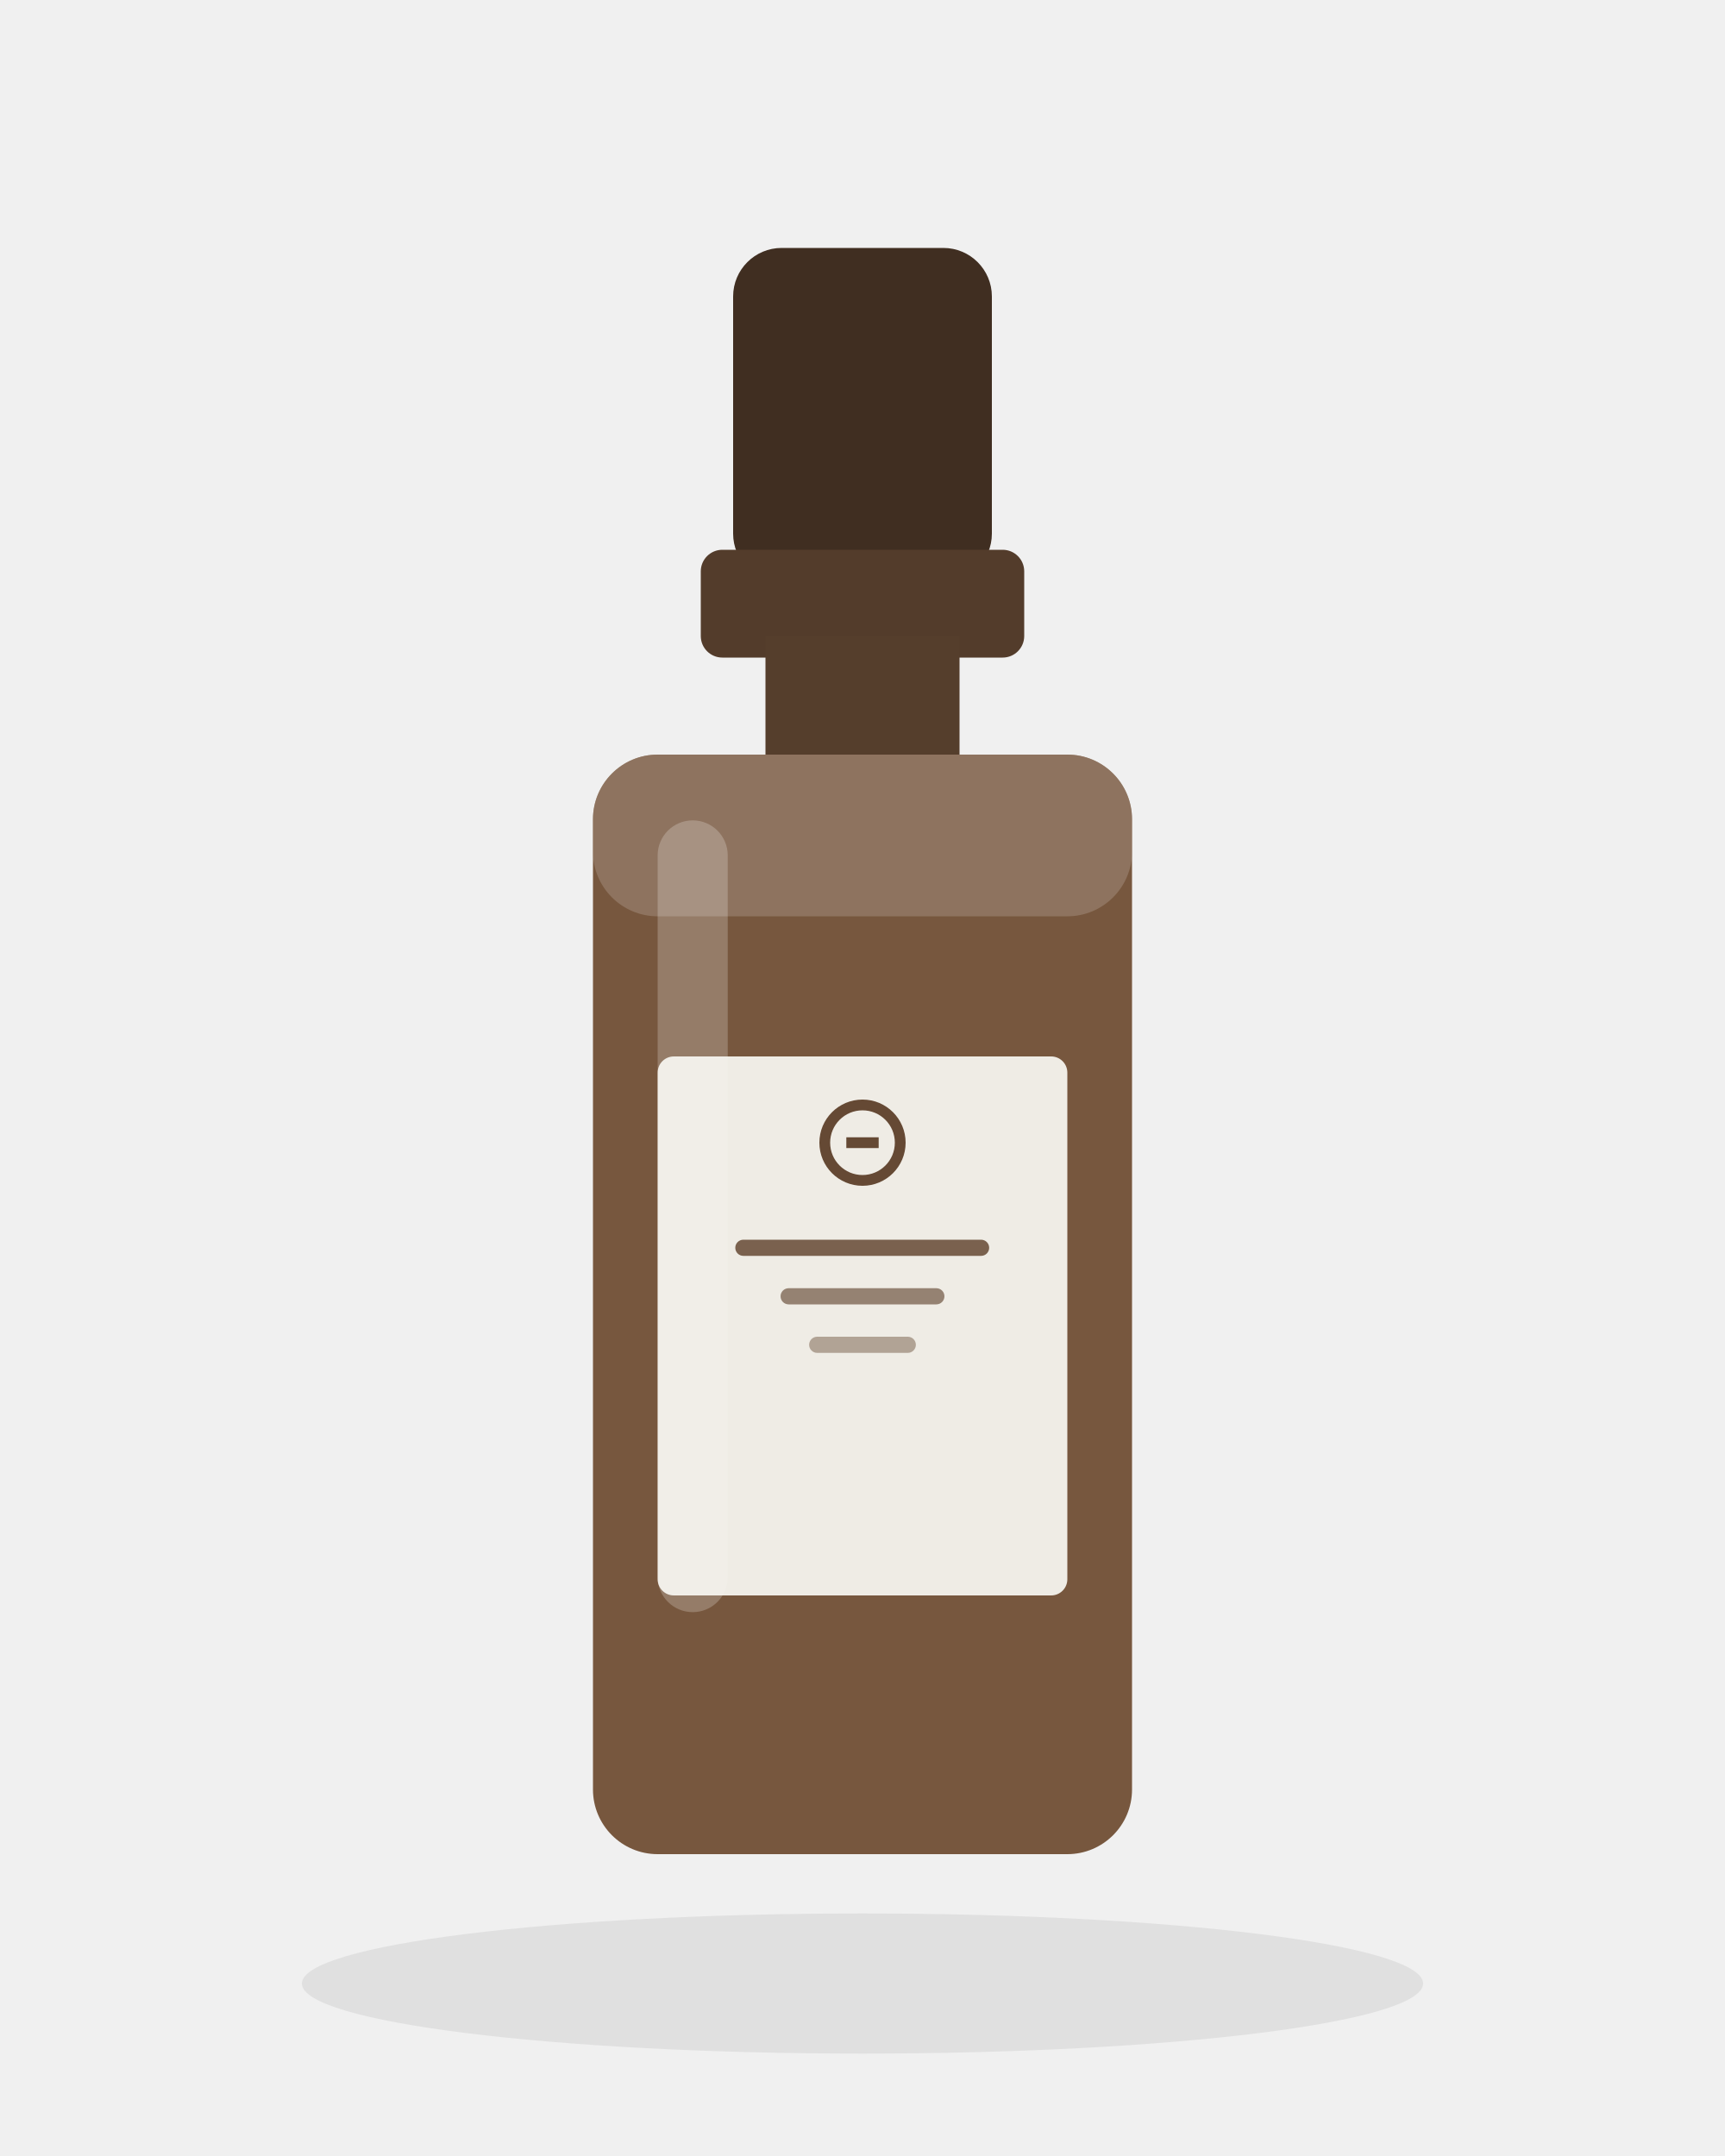
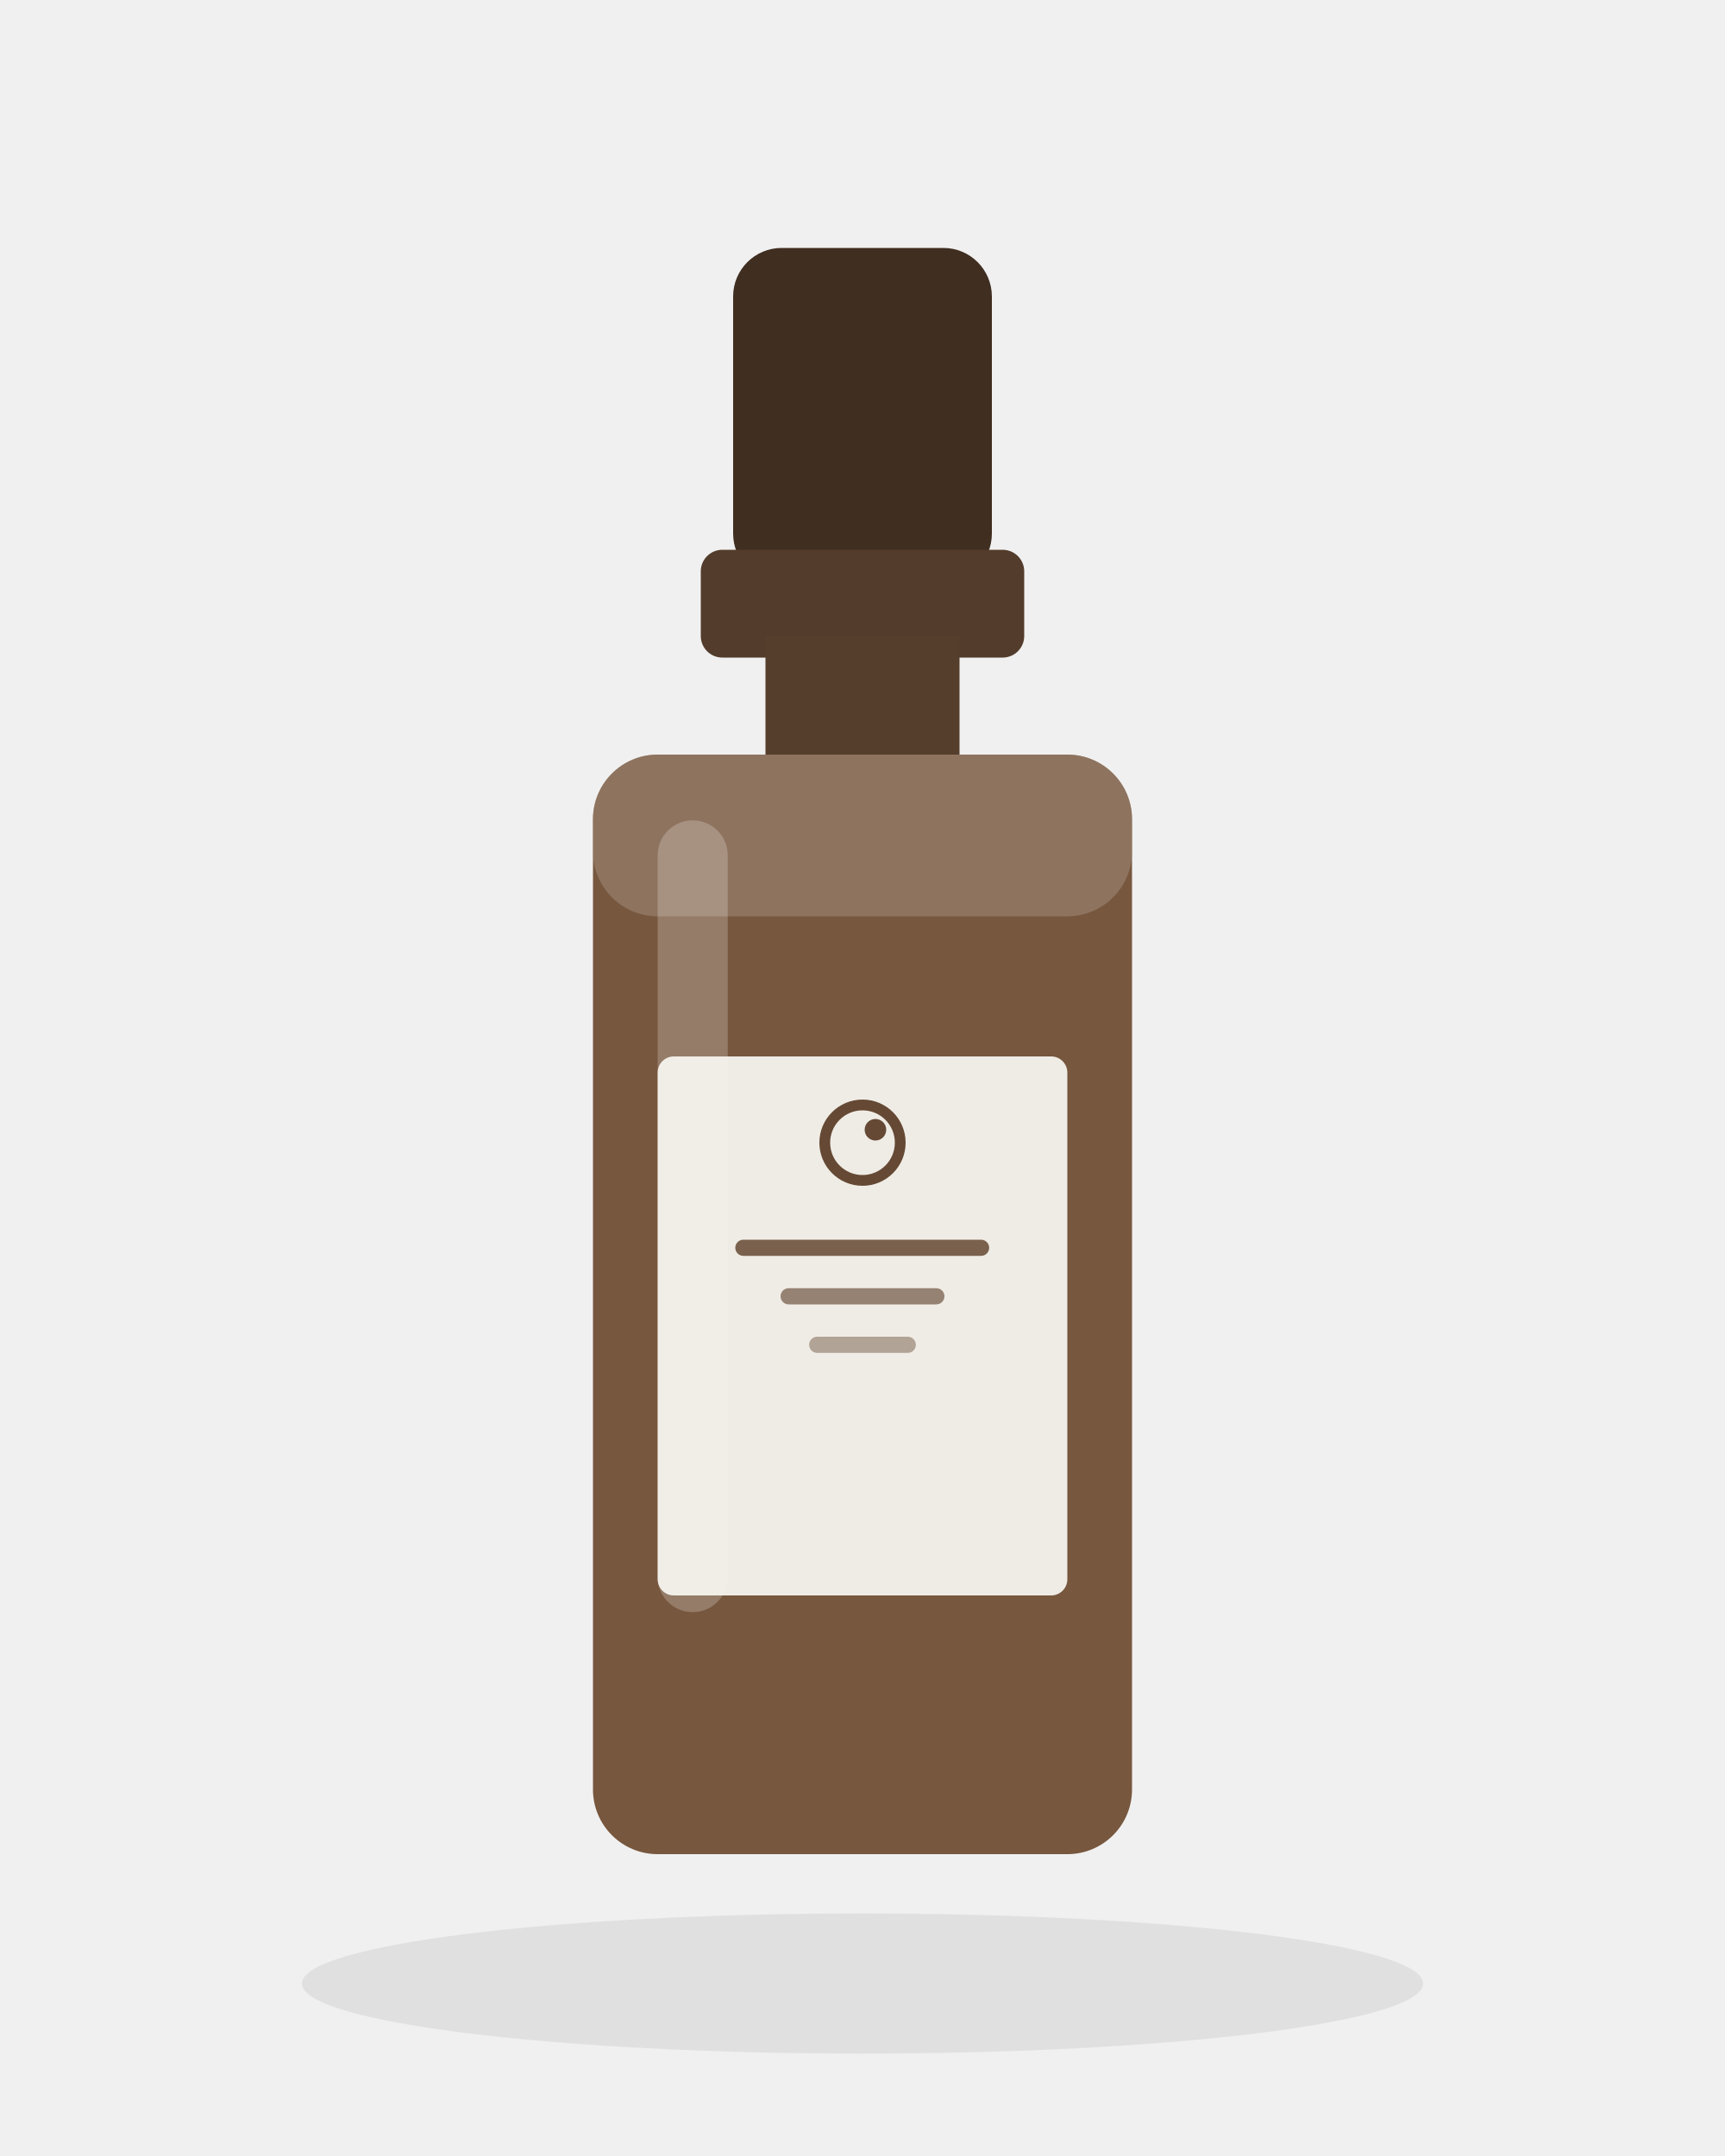
<svg xmlns="http://www.w3.org/2000/svg" viewBox="0 0 320 400" width="320" height="400" role="img" aria-labelledby="t">
  <ellipse cx="160" cy="368" rx="104" ry="13" fill="#000" opacity=".07" />
  <rect x="136" y="46" width="48" height="62" rx="9" fill="#402e21" />
  <rect x="130" y="102" width="60" height="20" rx="4" fill="#533c2b" />
  <rect x="142" y="118" width="36" height="26" fill="#553e2c" />
  <rect x="110" y="140" width="100" height="204" rx="12" fill="#77573E" />
  <rect x="110" y="140" width="100" height="30" rx="12" fill="#a5907f" opacity=".5" />
  <rect x="122.0" y="152.2" width="13.0" height="146.9" rx="6.5" fill="#fff" opacity=".22" />
  <rect x="122" y="196" width="76" height="100" rx="3" fill="#F7F6F1" opacity=".93" />
  <circle cx="160" cy="212" r="7" fill="none" stroke="#654934" stroke-width="2" />
-   <rect x="157" y="211" width="6" height="2" fill="#654934" />
+   <circle cx="162.4" cy="209.6" r="2" fill="#654934" />
  <rect x="136.4" y="230" width="47.1" height="3" rx="1.5" fill="#654934" opacity="0.85" />
  <rect x="144.8" y="239" width="30.4" height="3" rx="1.5" fill="#654934" opacity="0.65" />
  <rect x="150.1" y="248" width="19.8" height="3" rx="1.5" fill="#654934" opacity="0.45" />
</svg>
